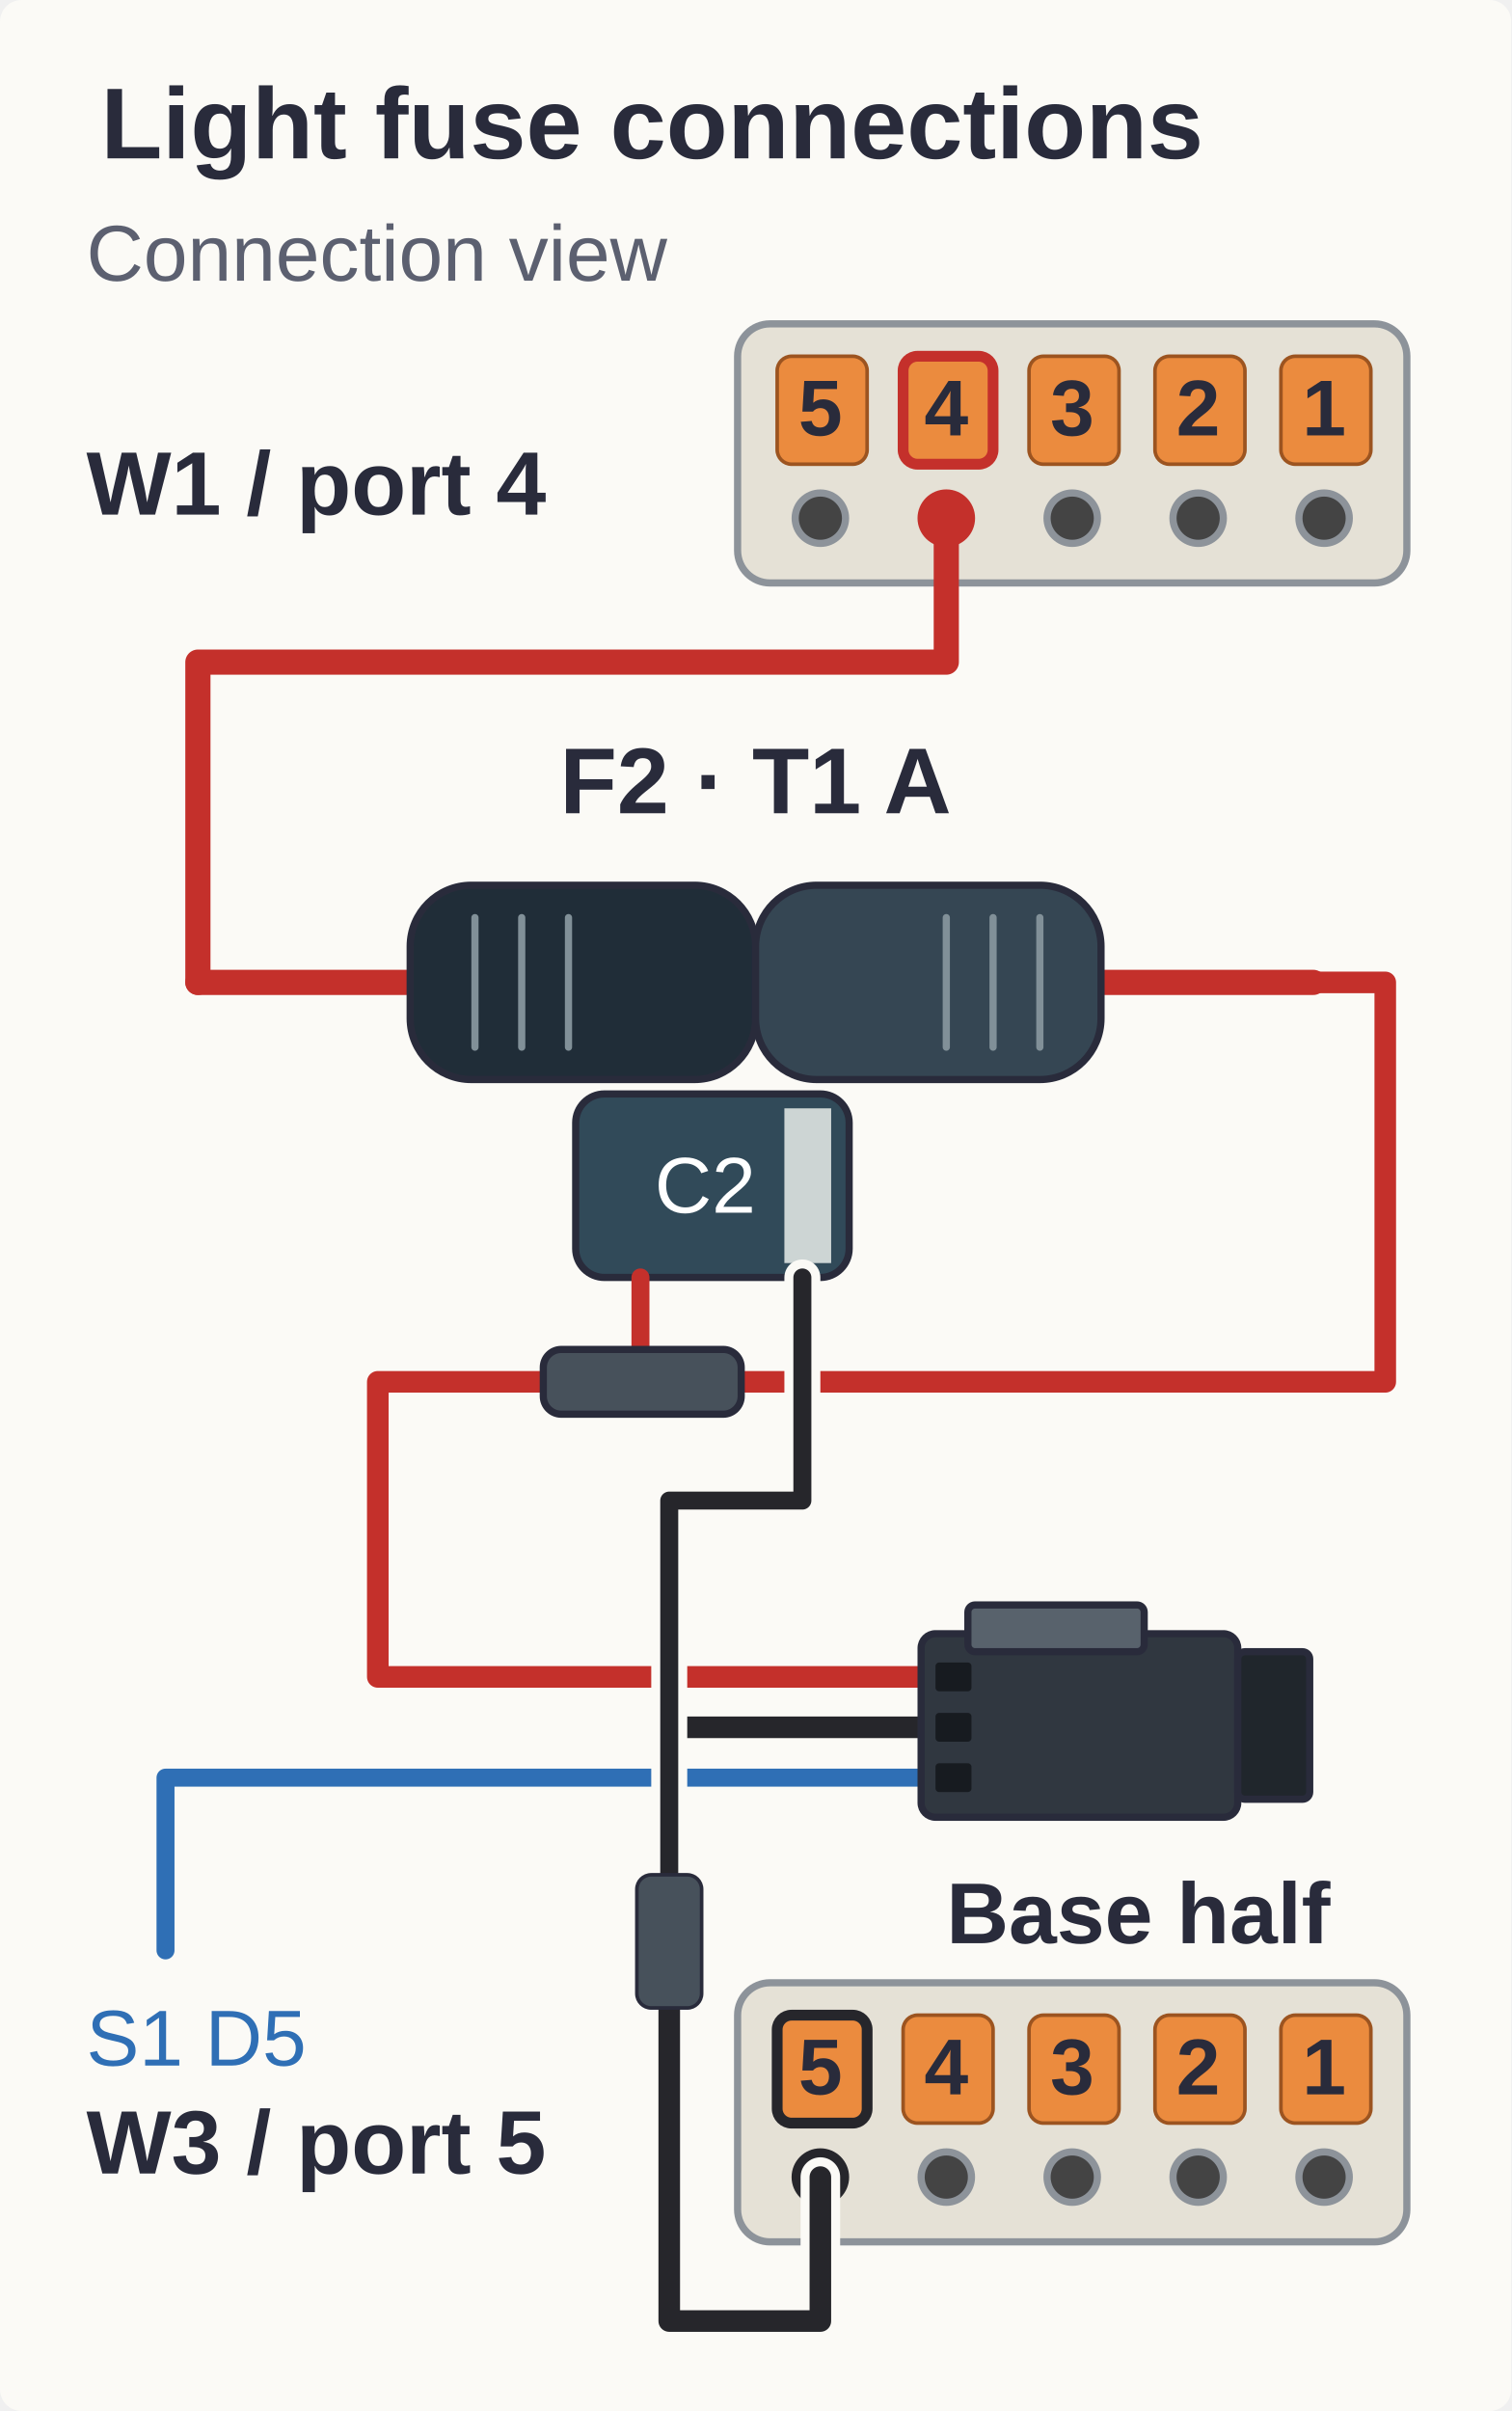
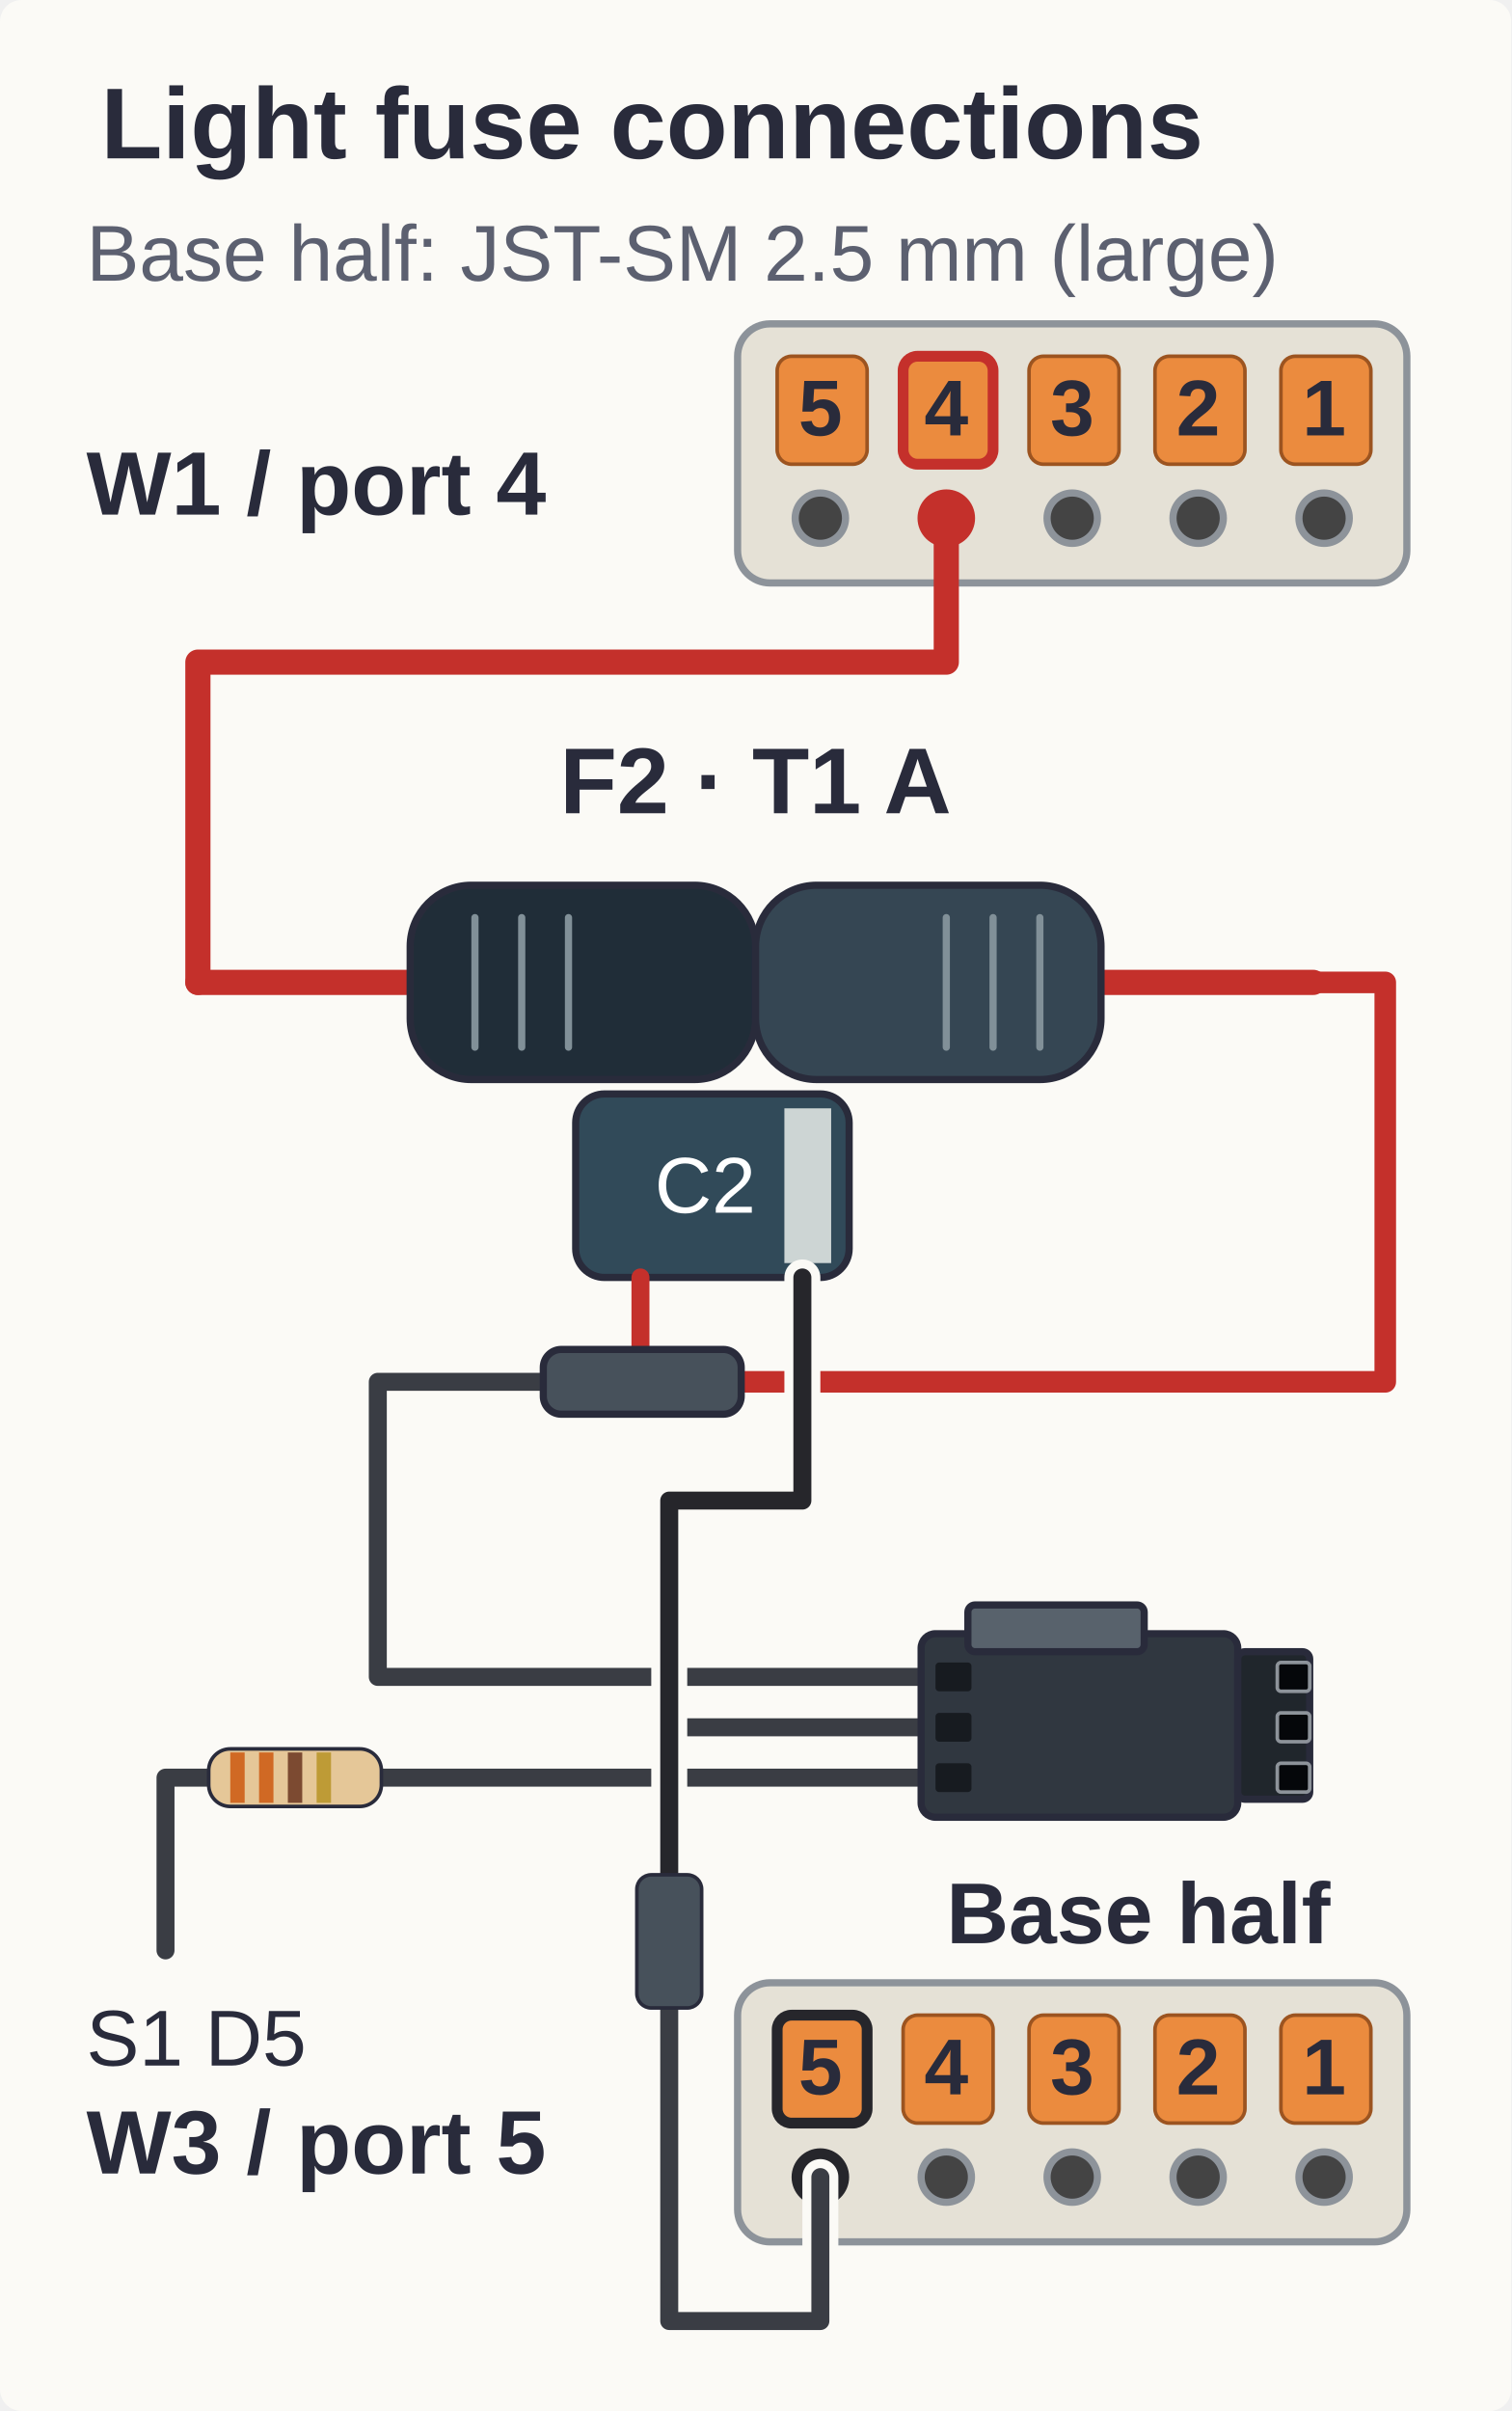
<svg xmlns="http://www.w3.org/2000/svg" viewBox="0 0 420 670" width="420" height="670" role="img">
  <defs>
    <marker id="arrow" viewBox="0 0 10 10" refX="8" refY="5" markerWidth="7" markerHeight="7" orient="auto-start-reverse">
      <path d="M0 0 L10 5 L0 10z" fill="#2f6fb5" />
    </marker>
  </defs>
  <rect x="0" y="0" width="420" height="670" rx="6" fill="#fbfaf6" stroke="none" stroke-width="2" />
  <text x="28" y="44" font-family="Arial,Helvetica,sans-serif" font-size="28" fill="#292b3b" font-weight="700" text-anchor="start">Light fuse connections</text>
-   <text x="24" y="78" font-family="Arial,Helvetica,sans-serif" font-size="22" fill="#5c6070" font-weight="400" text-anchor="start">Connection view</text>
+   <text x="24" y="78" font-family="Arial,Helvetica,sans-serif" font-size="22" fill="#5c6070" font-weight="400" text-anchor="start">Base half: JST-SM 2.5 mm (large)</text>
  <text x="24" y="143" font-family="Arial,Helvetica,sans-serif" font-size="25" fill="#292b3b" font-weight="700" text-anchor="start">W1 / port 4</text>
  <rect x="205" y="90" width="186" height="72" rx="9" fill="#e5e1d6" stroke="#8d939a" stroke-width="2" />
  <rect x="216" y="99" width="25" height="30" rx="4" fill="#eb8b3e" stroke="#9c5420" stroke-width="1" />
  <text x="228" y="121" font-family="Arial,Helvetica,sans-serif" font-size="22" fill="#292b3b" font-weight="700" text-anchor="middle">5</text>
  <circle cx="228" cy="144" r="7" fill="#444" stroke="#8d939a" stroke-width="2" />
  <rect x="251" y="99" width="25" height="30" rx="4" fill="#eb8b3e" stroke="#c4302b" stroke-width="3" />
  <text x="263" y="121" font-family="Arial,Helvetica,sans-serif" font-size="22" fill="#292b3b" font-weight="700" text-anchor="middle">4</text>
  <circle cx="263" cy="144" r="7" fill="#c4302b" stroke="#c4302b" stroke-width="2" />
  <rect x="286" y="99" width="25" height="30" rx="4" fill="#eb8b3e" stroke="#9c5420" stroke-width="1" />
  <text x="298" y="121" font-family="Arial,Helvetica,sans-serif" font-size="22" fill="#292b3b" font-weight="700" text-anchor="middle">3</text>
  <circle cx="298" cy="144" r="7" fill="#444" stroke="#8d939a" stroke-width="2" />
  <rect x="321" y="99" width="25" height="30" rx="4" fill="#eb8b3e" stroke="#9c5420" stroke-width="1" />
  <text x="333" y="121" font-family="Arial,Helvetica,sans-serif" font-size="22" fill="#292b3b" font-weight="700" text-anchor="middle">2</text>
  <circle cx="333" cy="144" r="7" fill="#444" stroke="#8d939a" stroke-width="2" />
  <rect x="356" y="99" width="25" height="30" rx="4" fill="#eb8b3e" stroke="#9c5420" stroke-width="1" />
  <text x="368" y="121" font-family="Arial,Helvetica,sans-serif" font-size="22" fill="#292b3b" font-weight="700" text-anchor="middle">1</text>
  <circle cx="368" cy="144" r="7" fill="#444" stroke="#8d939a" stroke-width="2" />
  <path d="M55 273 L365 273" fill="none" stroke="#c4302b" stroke-width="7" stroke-linejoin="round" stroke-linecap="round" />
  <rect x="114" y="246" width="96" height="54" rx="17" fill="#202d38" stroke="#292b3b" stroke-width="2" />
  <rect x="210" y="246" width="96" height="54" rx="17" fill="#354653" stroke="#292b3b" stroke-width="2" />
  <path d="M132 255 L132 291" fill="none" stroke="#819098" stroke-width="2" stroke-linejoin="round" stroke-linecap="round" />
  <path d="M145 255 L145 291" fill="none" stroke="#819098" stroke-width="2" stroke-linejoin="round" stroke-linecap="round" />
  <path d="M158 255 L158 291" fill="none" stroke="#819098" stroke-width="2" stroke-linejoin="round" stroke-linecap="round" />
  <path d="M263 255 L263 291" fill="none" stroke="#819098" stroke-width="2" stroke-linejoin="round" stroke-linecap="round" />
  <path d="M276 255 L276 291" fill="none" stroke="#819098" stroke-width="2" stroke-linejoin="round" stroke-linecap="round" />
  <path d="M289 255 L289 291" fill="none" stroke="#819098" stroke-width="2" stroke-linejoin="round" stroke-linecap="round" />
  <text x="210" y="226" font-family="Arial,Helvetica,sans-serif" font-size="26" fill="#292b3b" font-weight="700" text-anchor="middle">F2 · T1 A</text>
  <text x="24" y="604" font-family="Arial,Helvetica,sans-serif" font-size="25" fill="#292b3b" font-weight="700" text-anchor="start">W3 / port 5</text>
  <rect x="205" y="551" width="186" height="72" rx="9" fill="#e5e1d6" stroke="#8d939a" stroke-width="2" />
  <rect x="216" y="560" width="25" height="30" rx="4" fill="#eb8b3e" stroke="#26262b" stroke-width="3" />
  <text x="228" y="582" font-family="Arial,Helvetica,sans-serif" font-size="22" fill="#292b3b" font-weight="700" text-anchor="middle">5</text>
  <circle cx="228" cy="605" r="7" fill="#26262b" stroke="#26262b" stroke-width="2" />
  <rect x="251" y="560" width="25" height="30" rx="4" fill="#eb8b3e" stroke="#9c5420" stroke-width="1" />
  <text x="263" y="582" font-family="Arial,Helvetica,sans-serif" font-size="22" fill="#292b3b" font-weight="700" text-anchor="middle">4</text>
  <circle cx="263" cy="605" r="7" fill="#444" stroke="#8d939a" stroke-width="2" />
  <rect x="286" y="560" width="25" height="30" rx="4" fill="#eb8b3e" stroke="#9c5420" stroke-width="1" />
  <text x="298" y="582" font-family="Arial,Helvetica,sans-serif" font-size="22" fill="#292b3b" font-weight="700" text-anchor="middle">3</text>
  <circle cx="298" cy="605" r="7" fill="#444" stroke="#8d939a" stroke-width="2" />
  <rect x="321" y="560" width="25" height="30" rx="4" fill="#eb8b3e" stroke="#9c5420" stroke-width="1" />
  <text x="333" y="582" font-family="Arial,Helvetica,sans-serif" font-size="22" fill="#292b3b" font-weight="700" text-anchor="middle">2</text>
  <circle cx="333" cy="605" r="7" fill="#444" stroke="#8d939a" stroke-width="2" />
  <rect x="356" y="560" width="25" height="30" rx="4" fill="#eb8b3e" stroke="#9c5420" stroke-width="1" />
  <text x="368" y="582" font-family="Arial,Helvetica,sans-serif" font-size="22" fill="#292b3b" font-weight="700" text-anchor="middle">1</text>
  <circle cx="368" cy="605" r="7" fill="#444" stroke="#8d939a" stroke-width="2" />
  <path d="M263 144 L263 184 L55 184 L55 273" fill="none" stroke="#c4302b" stroke-width="7" stroke-linejoin="round" stroke-linecap="round" />
-   <path d="M365 273 L385 273 L385 384 L105 384 L105 466 L256 466" fill="none" stroke="#c4302b" stroke-width="6" stroke-linejoin="round" stroke-linecap="round" />
-   <path d="M256 480 L186 480 L186 645 L228 645 L228 605" fill="none" stroke="#fbfaf6" stroke-width="11" stroke-linejoin="round" stroke-linecap="round" />
-   <path d="M256 480 L186 480 L186 645 L228 645 L228 605" fill="none" stroke="#26262b" stroke-width="6" stroke-linejoin="round" stroke-linecap="round" />
-   <path d="M256 494 L46 494 L46 542" fill="none" stroke="#2f6fb5" stroke-width="5" stroke-linejoin="round" stroke-linecap="round" />
+   <path d="M365 273 L385 273 L385 384 L178 384" fill="none" stroke="#c4302b" stroke-width="6" stroke-linejoin="round" stroke-linecap="round" />
+   <path d="M178 384 L105 384 L105 466 L256 466" fill="none" stroke="#3a3d44" stroke-width="5" stroke-linejoin="round" stroke-linecap="round" />
+   <path d="M256 480 L186 480 L186 645 L228 645 L228 605" fill="none" stroke="#fbfaf6" stroke-width="10" stroke-linejoin="round" stroke-linecap="round" />
+   <path d="M256 480 L186 480 L186 645 L228 645 L228 605" fill="none" stroke="#3a3d44" stroke-width="5" stroke-linejoin="round" stroke-linecap="round" />
+   <path d="M256 494 L46 494 L46 542" fill="none" stroke="#3a3d44" stroke-width="5" stroke-linejoin="round" stroke-linecap="round" />
  <rect x="256" y="454" width="88" height="51" rx="4" fill="#303740" stroke="#292b3b" stroke-width="2" />
  <rect x="269" y="446" width="49" height="13" rx="2" fill="#58626c" stroke="#292b3b" stroke-width="2" />
-   <rect x="344" y="459" width="20" height="41" rx="2" fill="#20262c" stroke="#292b3b" stroke-width="2" />
  <rect x="260" y="462" width="10" height="8" rx="1" fill="#171b20" stroke="none" stroke-width="2" />
  <rect x="260" y="476" width="10" height="8" rx="1" fill="#171b20" stroke="none" stroke-width="2" />
  <rect x="260" y="490" width="10" height="8" rx="1" fill="#171b20" stroke="none" stroke-width="2" />
+   <rect x="344" y="459" width="20" height="41" rx="2" fill="#20262c" stroke="#292b3b" stroke-width="2" />
+   <rect x="355" y="462" width="9" height="8" rx="1" fill="#05070a" stroke="#8d939a" stroke-width="1" />
+   <rect x="355" y="476" width="9" height="8" rx="1" fill="#05070a" stroke="#8d939a" stroke-width="1" />
+   <rect x="355" y="490" width="9" height="8" rx="1" fill="#05070a" stroke="#8d939a" stroke-width="1" />
  <rect x="160" y="304" width="76" height="51" rx="8" fill="#314a59" stroke="#292b3b" stroke-width="2" />
  <rect x="218" y="308" width="13" height="43" rx="0" fill="#cdd5d4" stroke="none" stroke-width="2" />
  <text x="196" y="337" font-family="Arial,Helvetica,sans-serif" font-size="22" fill="#fff" font-weight="400" text-anchor="middle">C2</text>
  <path d="M178 355 L178 384" fill="none" stroke="#c4302b" stroke-width="5" stroke-linejoin="round" stroke-linecap="round" />
  <path d="M223 355 L223 417 L186 417 L186 551" fill="none" stroke="#fbfaf6" stroke-width="10" stroke-linejoin="round" stroke-linecap="round" />
  <path d="M223 355 L223 417 L186 417 L186 551" fill="none" stroke="#26262b" stroke-width="5" stroke-linejoin="round" stroke-linecap="round" />
  <rect x="151" y="375" width="55" height="18" rx="5" fill="#47515b" stroke="#292b3b" stroke-width="2" />
  <rect x="177" y="521" width="18" height="37" rx="4" fill="#47515b" stroke="#292b3b" stroke-width="1" />
+   <rect x="58" y="486" width="48" height="16" rx="6" fill="#e5c798" stroke="#292b3b" stroke-width="1" />
+   <rect x="64" y="487" width="4" height="14" rx="0" fill="#d06924" stroke="none" stroke-width="2" />
+   <rect x="72" y="487" width="4" height="14" rx="0" fill="#d06924" stroke="none" stroke-width="2" />
+   <rect x="80" y="487" width="4" height="14" rx="0" fill="#7c4a31" stroke="none" stroke-width="2" />
+   <rect x="88" y="487" width="4" height="14" rx="0" fill="#be9b36" stroke="none" stroke-width="2" />
  <text x="263" y="540" font-family="Arial,Helvetica,sans-serif" font-size="24" fill="#292b3b" font-weight="700" text-anchor="start">Base half</text>
-   <text x="24" y="574" font-family="Arial,Helvetica,sans-serif" font-size="22" fill="#2f6fb5" font-weight="400" text-anchor="start">S1 D5</text>
+   <text x="24" y="574" font-family="Arial,Helvetica,sans-serif" font-size="22" fill="#292b3b" font-weight="400" text-anchor="start">S1 D5</text>
</svg>
